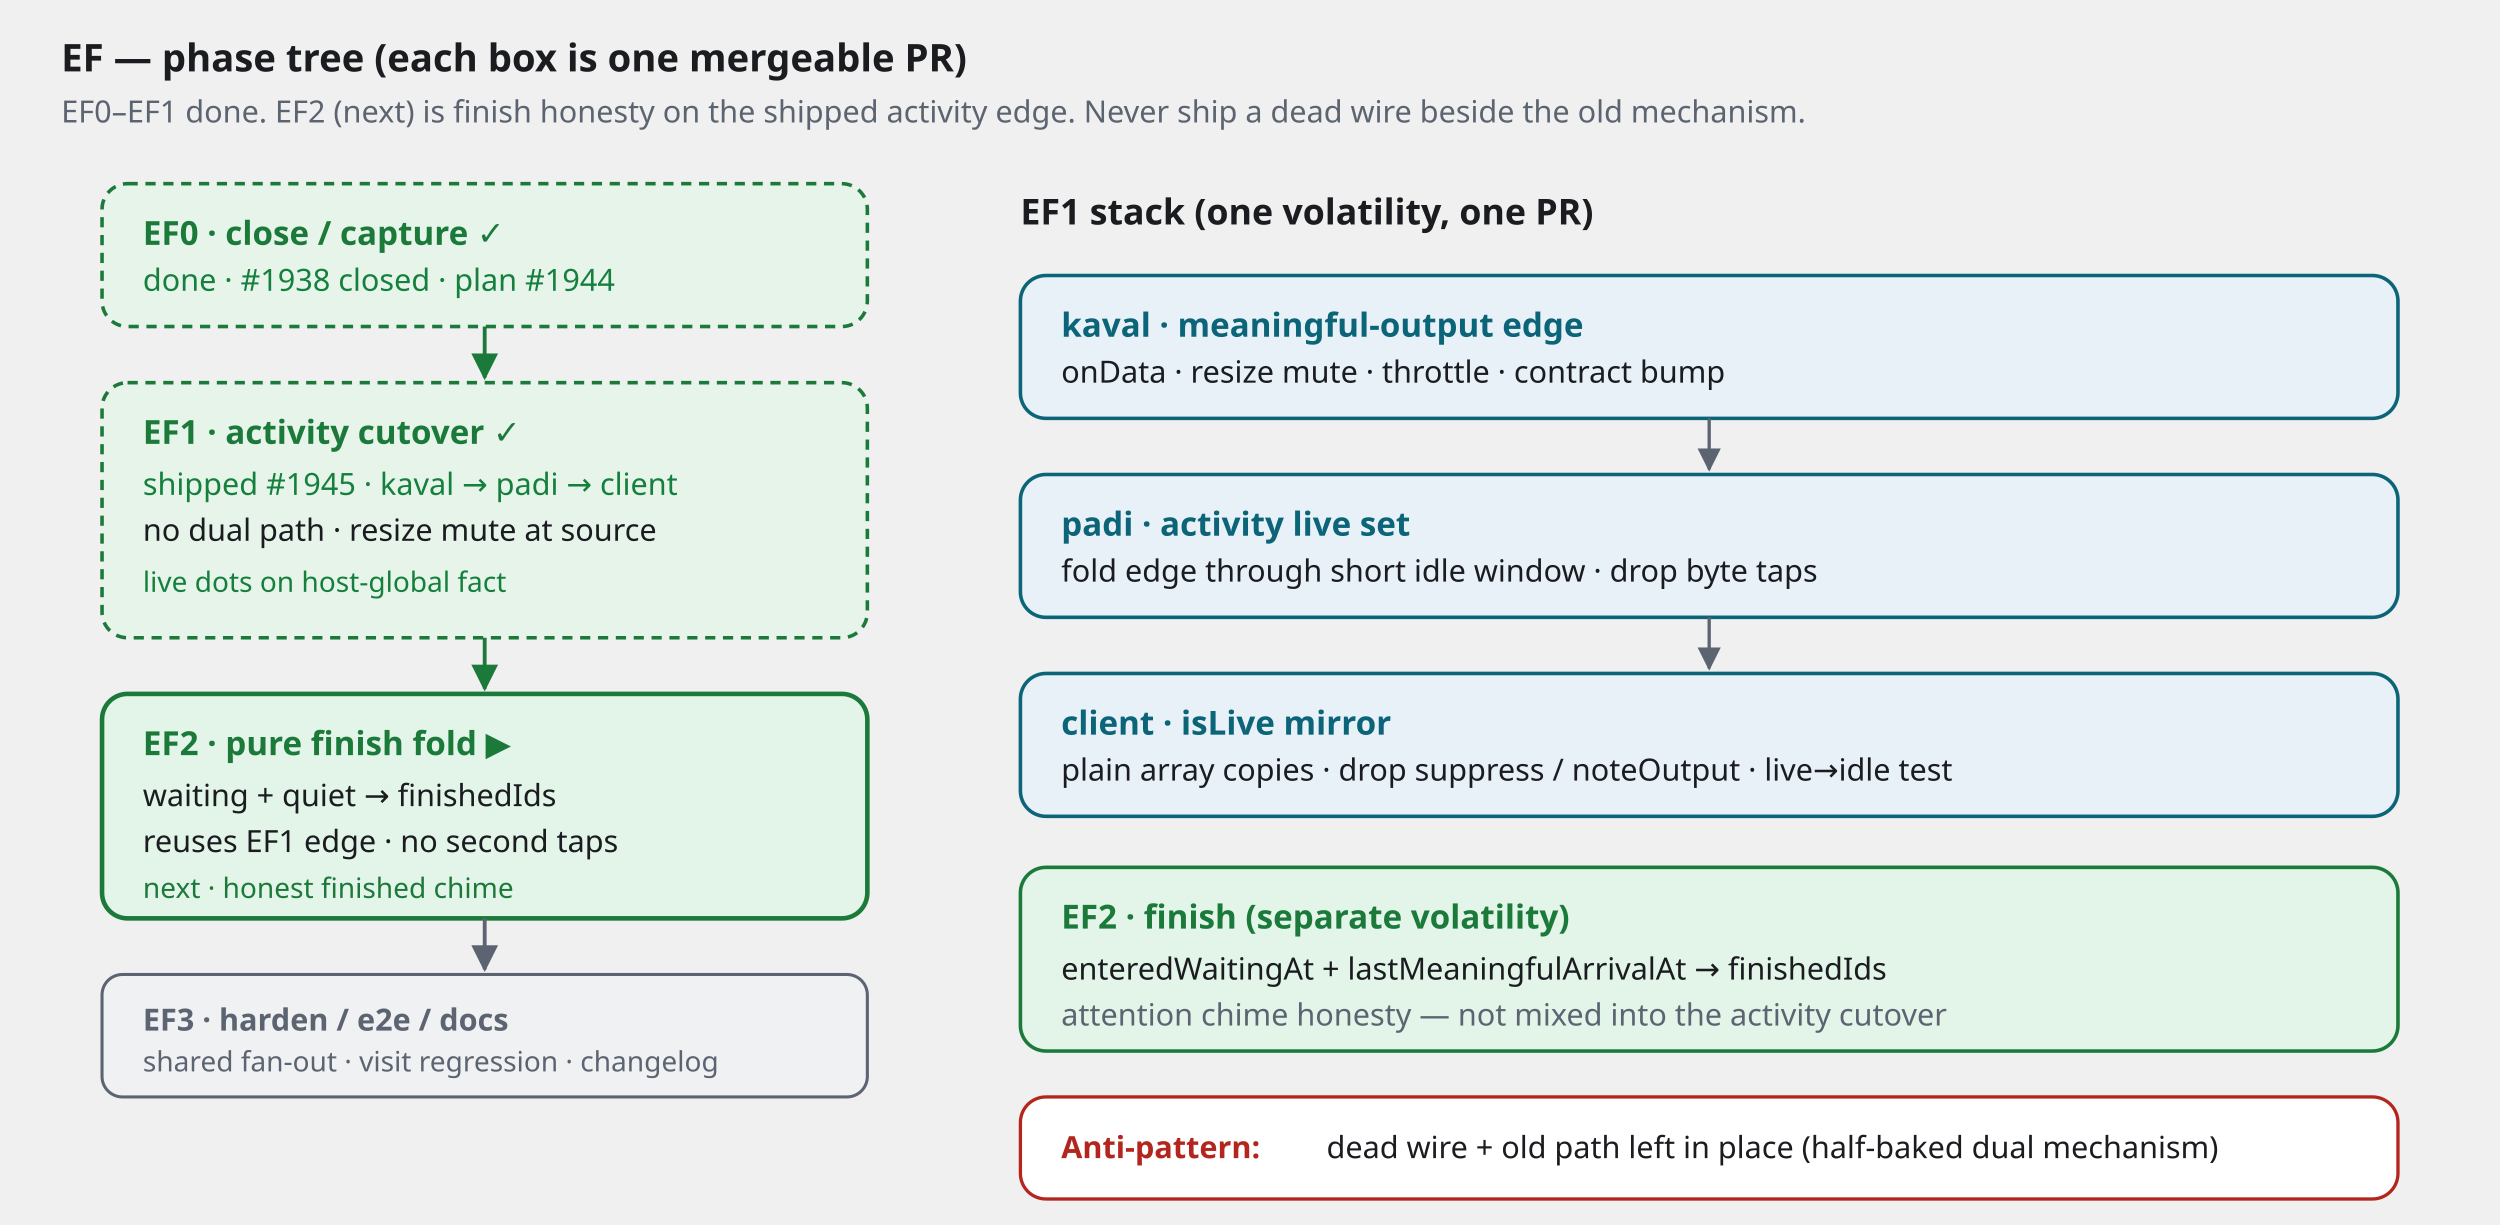
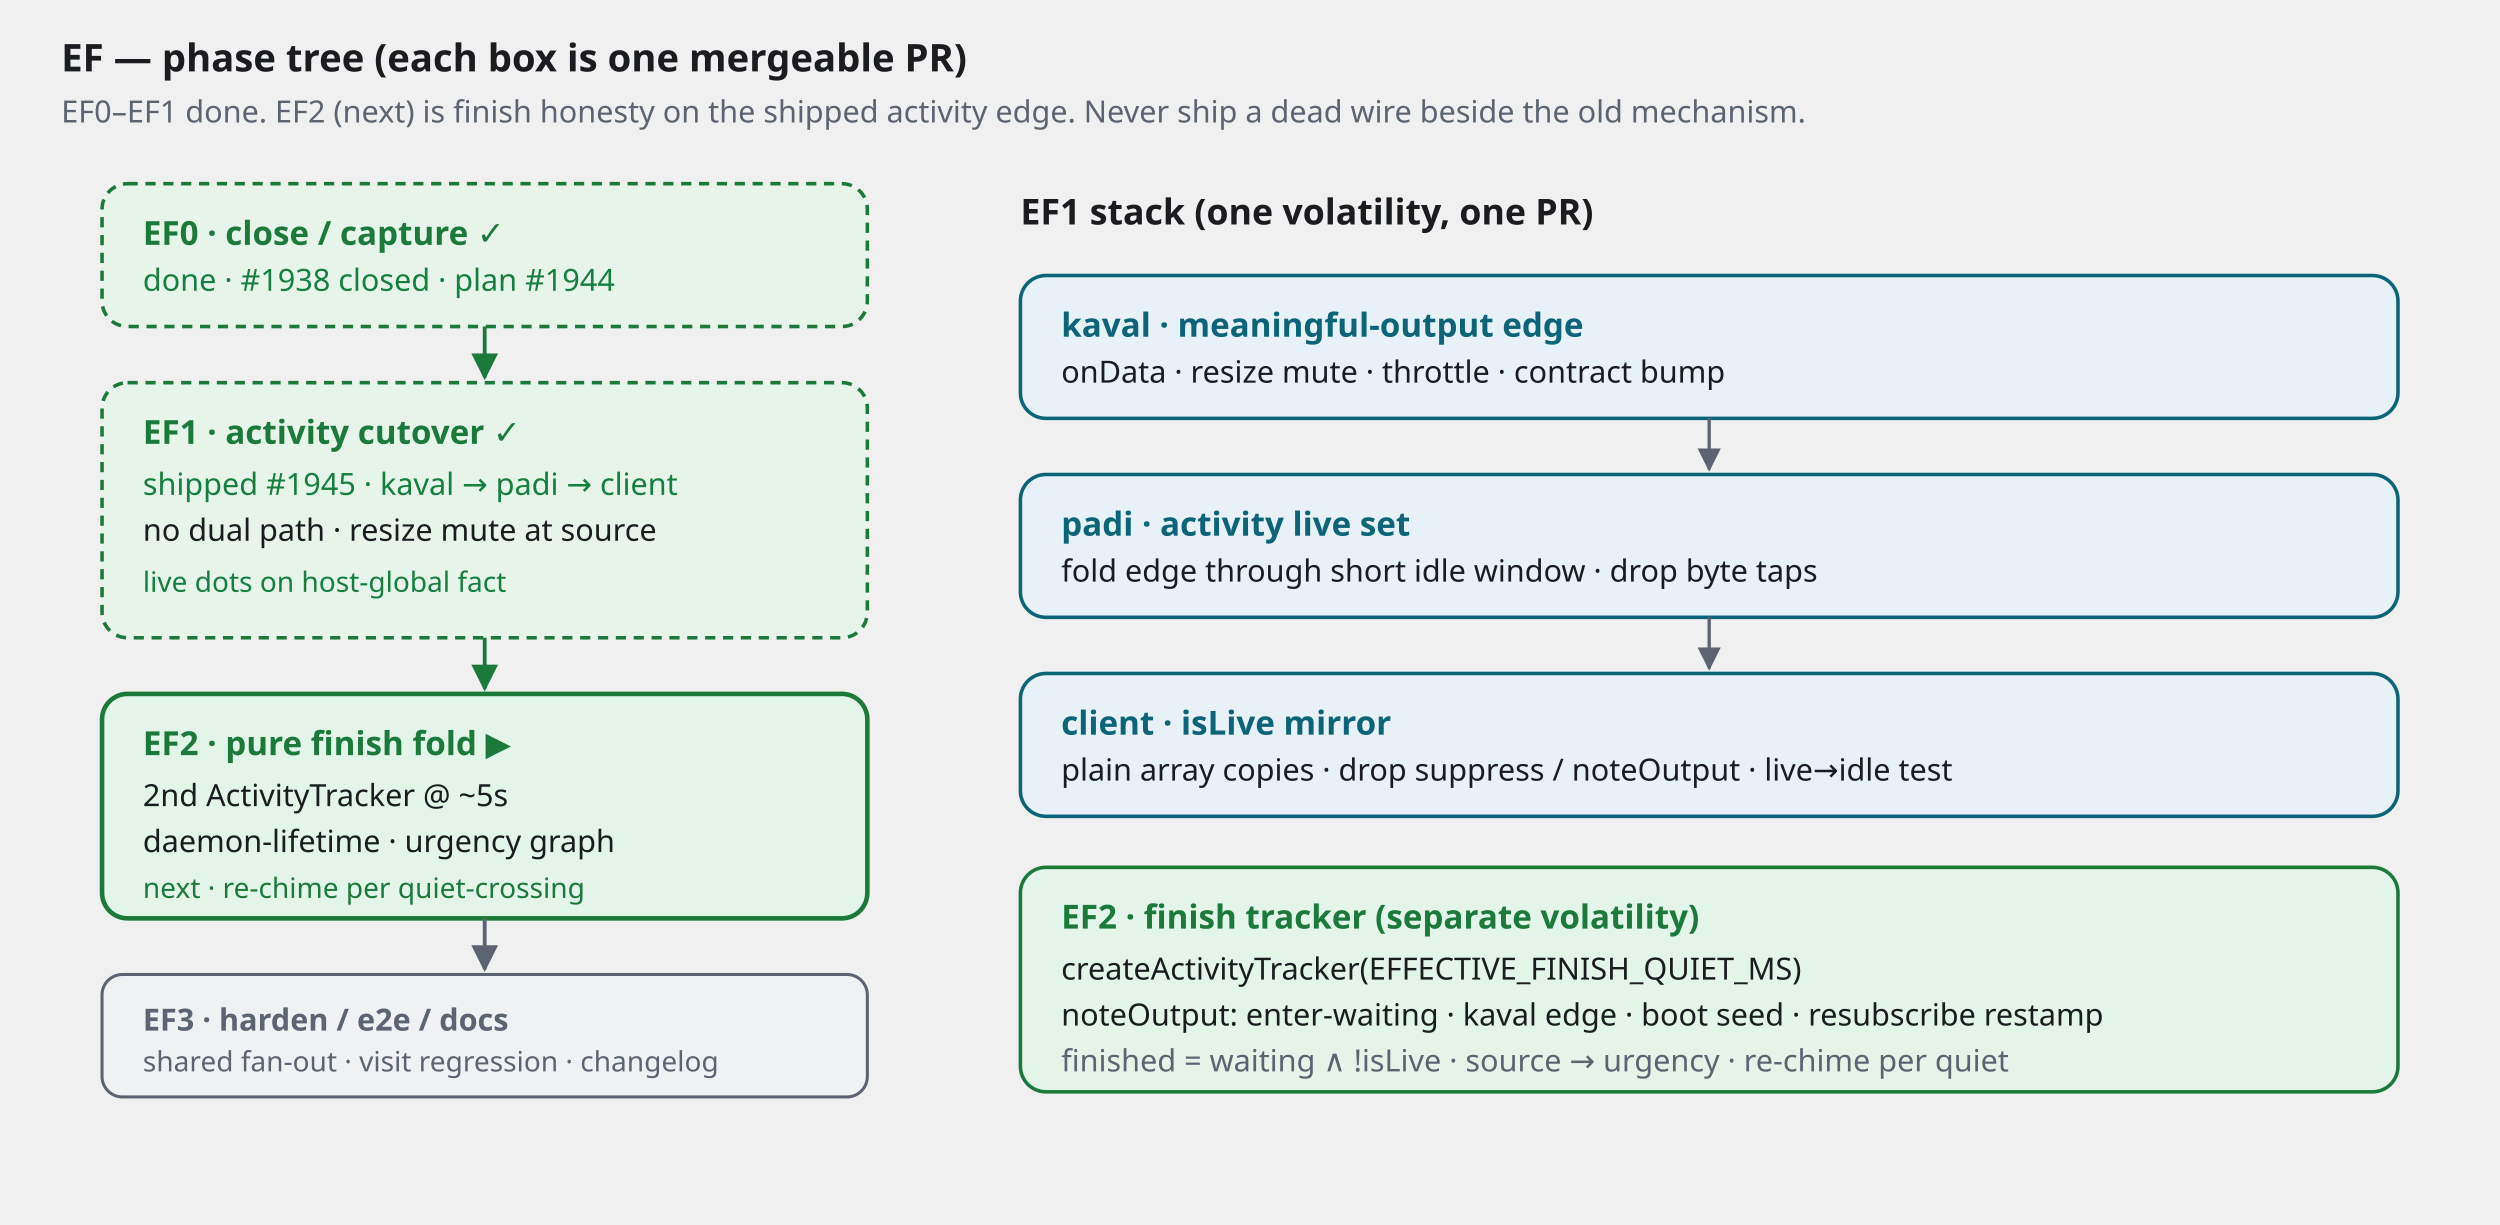
<svg xmlns="http://www.w3.org/2000/svg" viewBox="0 0 980 480" font-family="ui-sans-serif,system-ui" font-size="13">
  <defs>
    <marker id="ef-arr" viewBox="0 0 10 10" refX="9" refY="5" markerWidth="7" markerHeight="7" orient="auto-start-reverse">
      <path d="M0,0 L10,5 L0,10 z" fill="#5b6470" />
    </marker>
    <marker id="ef-arrg" viewBox="0 0 10 10" refX="9" refY="5" markerWidth="7" markerHeight="7" orient="auto-start-reverse">
      <path d="M0,0 L10,5 L0,10 z" fill="#1b7a3a" />
    </marker>
  </defs>
  <text x="24" y="28" font-weight="700" fill="#1a1c20" font-size="15">EF — phase tree (each box is one mergeable PR)</text>
  <text x="24" y="48" font-size="12" fill="#5b6470">EF0–EF1 done. EF2 (next) is finish honesty on the shipped activity edge. Never ship a dead wire beside the old mechanism.</text>
  <rect x="40" y="72" width="300" height="56" rx="10" fill="#e6f4ea" stroke="#1b7a3a" stroke-width="1.4" stroke-dasharray="4 3" />
  <text x="56" y="96" font-weight="700" fill="#1b7a3a">EF0 · close / capture ✓</text>
  <text x="56" y="114" font-size="12" fill="#15803d">done · #1938 closed · plan #1944</text>
  <line x1="190" y1="128" x2="190" y2="148" stroke="#1b7a3a" stroke-width="1.5" marker-end="url(#ef-arrg)" />
  <rect x="40" y="150" width="300" height="100" rx="10" fill="#e6f4ea" stroke="#1b7a3a" stroke-width="1.4" stroke-dasharray="4 3" />
  <text x="56" y="174" font-weight="700" fill="#1b7a3a">EF1 · activity cutover ✓</text>
  <text x="56" y="194" font-size="12" fill="#15803d">shipped #1945 · kaval → padi → client</text>
  <text x="56" y="212" font-size="12" fill="#1a1c20">no dual path · resize mute at source</text>
  <text x="56" y="232" font-size="11" fill="#15803d">live dots on host-global fact</text>
  <line x1="190" y1="250" x2="190" y2="270" stroke="#1b7a3a" stroke-width="1.5" marker-end="url(#ef-arrg)" />
  <rect x="40" y="272" width="300" height="88" rx="10" fill="#e3f4e9" stroke="#1b7a3a" stroke-width="1.8" />
  <text x="56" y="296" font-weight="700" fill="#1b7a3a">EF2 · pure finish fold ▶</text>
-   <text x="56" y="316" font-size="12" fill="#1a1c20">waiting + quiet → finishedIds</text>
-   <text x="56" y="334" font-size="12" fill="#1a1c20">reuses EF1 edge · no second taps</text>
-   <text x="56" y="352" font-size="11" fill="#1b7a3a">next · honest finished chime</text>
+   <text x="56" y="316" font-size="12" fill="#1a1c20">2nd ActivityTracker @ ~5s</text>
+   <text x="56" y="334" font-size="12" fill="#1a1c20">daemon-lifetime · urgency graph</text>
+   <text x="56" y="352" font-size="11" fill="#1b7a3a">next · re-chime per quiet-crossing</text>
  <line x1="190" y1="360" x2="190" y2="380" stroke="#5b6470" stroke-width="1.5" marker-end="url(#ef-arr)" />
  <rect x="40" y="382" width="300" height="48" rx="8" fill="#f0f1f3" stroke="#5b6470" stroke-width="1.2" />
  <text x="56" y="404" font-weight="700" fill="#5b6470" font-size="12">EF3 · harden / e2e / docs</text>
  <text x="56" y="420" font-size="11" fill="#5b6470">shared fan-out · visit regression · changelog</text>
  <text x="400" y="88" font-weight="700" fill="#1a1c20" font-size="14">EF1 stack (one volatility, one PR)</text>
  <rect x="400" y="108" width="540" height="56" rx="10" fill="#e8f1f8" stroke="#0b6478" stroke-width="1.4" />
  <text x="416" y="132" font-weight="700" fill="#0b6478">kaval · meaningful-output edge</text>
  <text x="416" y="150" font-size="12" fill="#1a1c20">onData · resize mute · throttle · contract bump</text>
  <line x1="670" y1="164" x2="670" y2="184" stroke="#5b6470" stroke-width="1.3" marker-end="url(#ef-arr)" />
  <rect x="400" y="186" width="540" height="56" rx="10" fill="#e8f1f8" stroke="#0b6478" stroke-width="1.4" />
  <text x="416" y="210" font-weight="700" fill="#0b6478">padi · activity live set</text>
  <text x="416" y="228" font-size="12" fill="#1a1c20">fold edge through short idle window · drop byte taps</text>
  <line x1="670" y1="242" x2="670" y2="262" stroke="#5b6470" stroke-width="1.3" marker-end="url(#ef-arr)" />
  <rect x="400" y="264" width="540" height="56" rx="10" fill="#e8f1f8" stroke="#0b6478" stroke-width="1.4" />
  <text x="416" y="288" font-weight="700" fill="#0b6478">client · isLive mirror</text>
  <text x="416" y="306" font-size="12" fill="#1a1c20">plain array copies · drop suppress / noteOutput · live→idle test</text>
-   <rect x="400" y="340" width="540" height="72" rx="10" fill="#e3f4e9" stroke="#1b7a3a" stroke-width="1.4" />
-   <text x="416" y="364" font-weight="700" fill="#1b7a3a">EF2 · finish (separate volatility)</text>
-   <text x="416" y="384" font-size="12" fill="#1a1c20">enteredWaitingAt + lastMeaningfulArrivalAt → finishedIds</text>
-   <text x="416" y="402" font-size="12" fill="#5b6470">attention chime honesty — not mixed into the activity cutover</text>
-   <rect x="400" y="430" width="540" height="40" rx="10" fill="#fff" stroke="#b3261e" stroke-width="1.3" />
-   <text x="416" y="454" font-size="12" fill="#b3261e" font-weight="700">Anti-pattern:</text>
-   <text x="520" y="454" font-size="12" fill="#1a1c20">dead wire + old path left in place (half-baked dual mechanism)</text>
+   <rect x="400" y="340" width="540" height="88" rx="10" fill="#e3f4e9" stroke="#1b7a3a" stroke-width="1.4" />
+   <text x="416" y="364" font-weight="700" fill="#1b7a3a">EF2 · finish tracker (separate volatility)</text>
+   <text x="416" y="384" font-size="12" fill="#1a1c20">createActivityTracker(EFFECTIVE_FINISH_QUIET_MS)</text>
+   <text x="416" y="402" font-size="12" fill="#1a1c20">noteOutput: enter-waiting · kaval edge · boot seed · resubscribe restamp</text>
+   <text x="416" y="420" font-size="12" fill="#5b6470">finished = waiting ∧ !isLive · source → urgency · re-chime per quiet</text>
</svg>
